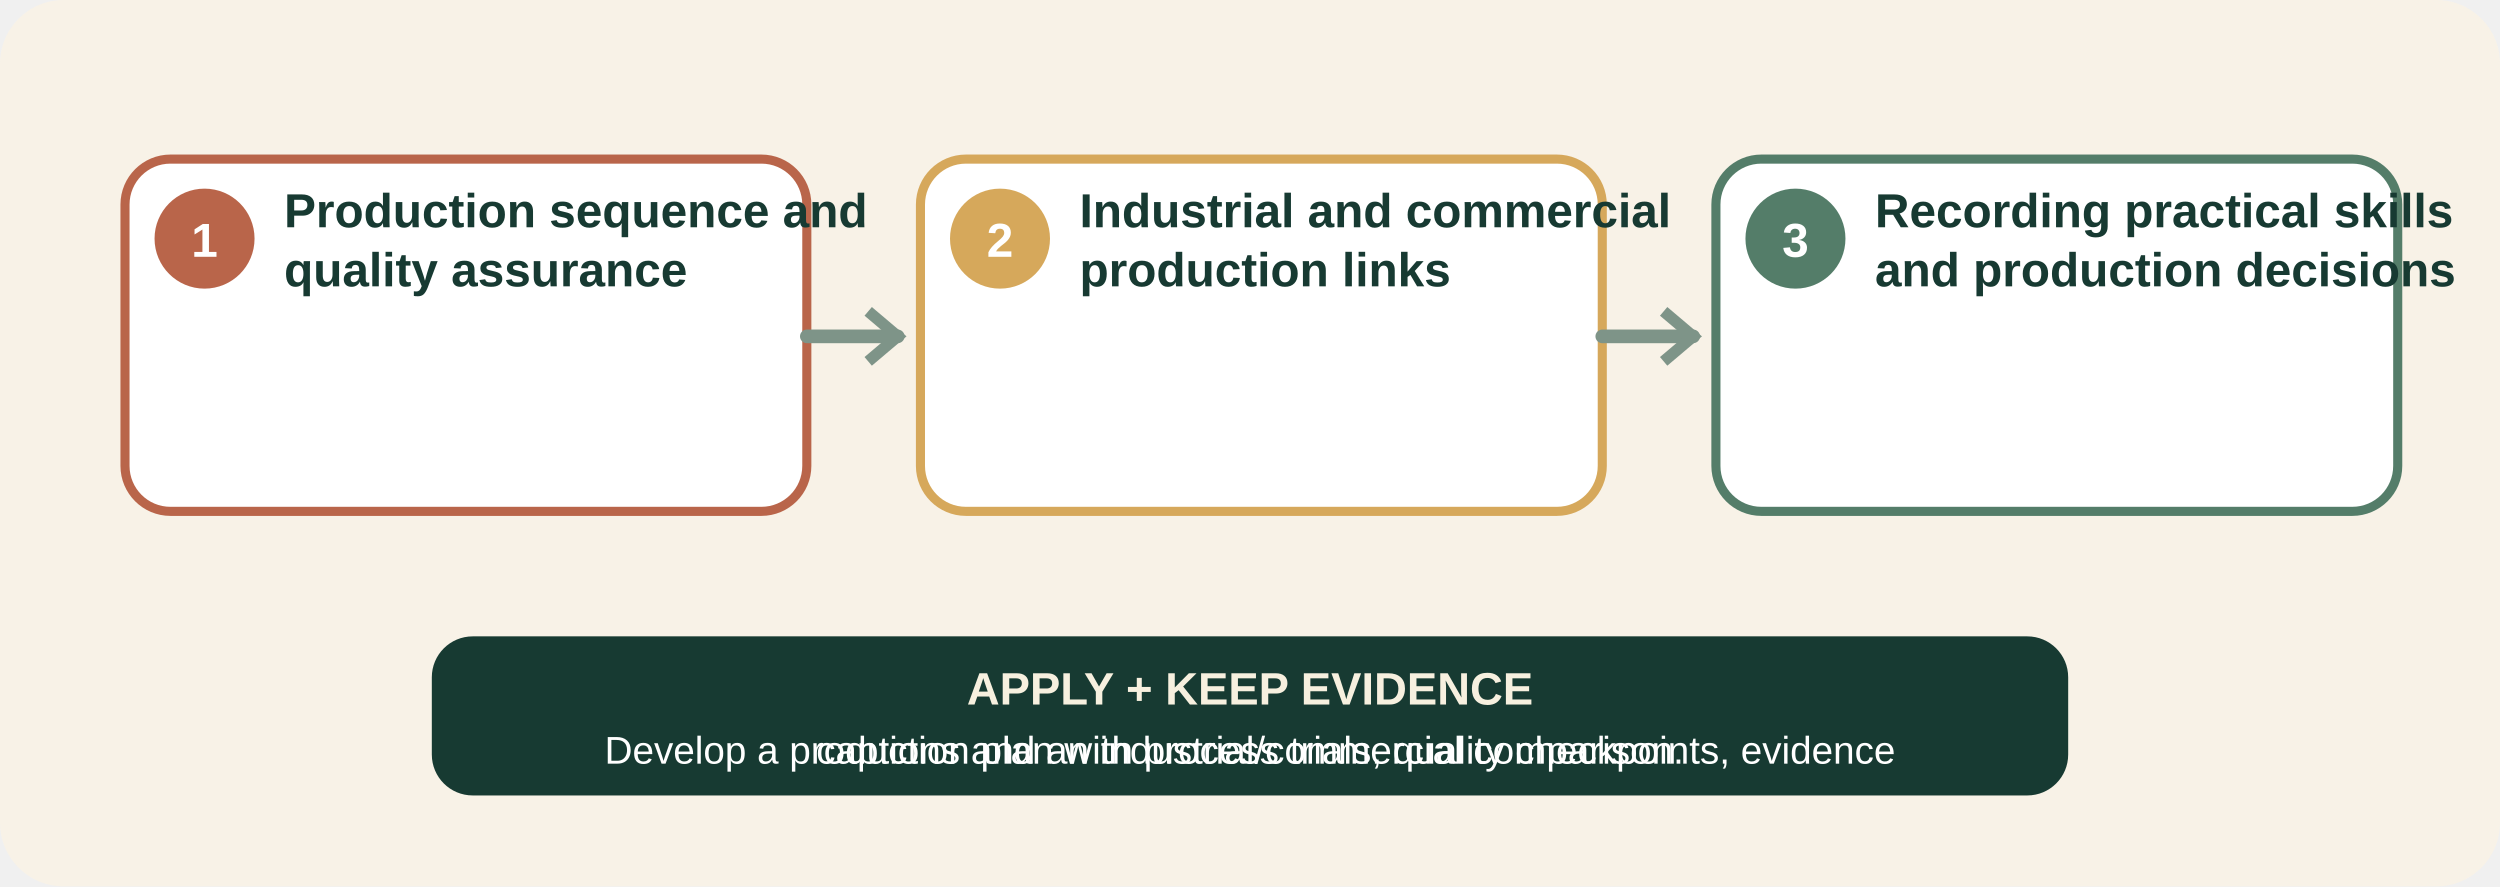
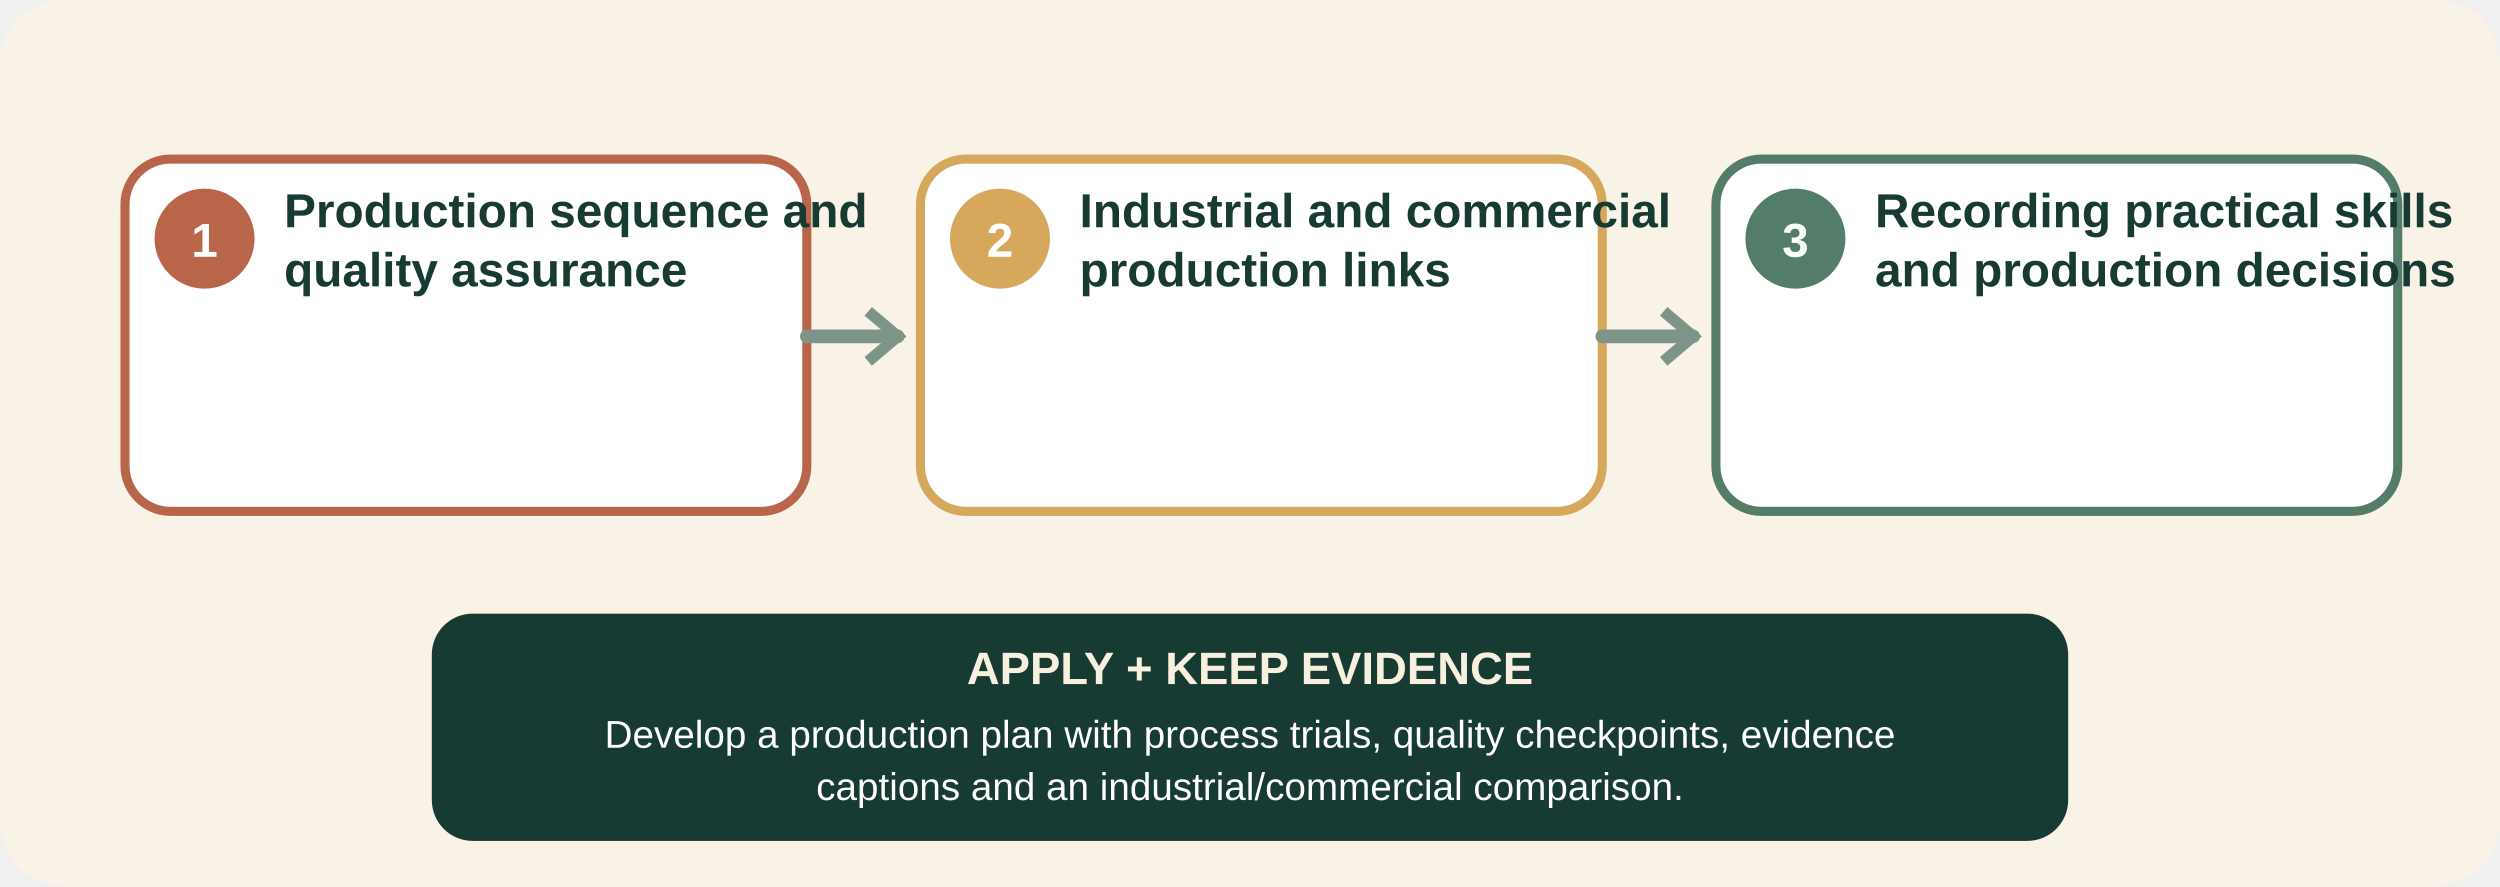
<svg xmlns="http://www.w3.org/2000/svg" viewBox="0 0 1100 390" role="img" aria-labelledby="title desc">
  <rect width="1100" height="390" rx="28" fill="#f8f2e7" />
  <rect x="55" y="70" width="300" height="155" rx="20" fill="#fff" stroke="#b9654a" stroke-width="4" />
  <circle cx="90" cy="105" r="22" fill="#b9654a" />
  <text x="90" y="113" text-anchor="middle" font-family="Arial" font-size="21" font-weight="700" fill="#fff">1</text>
  <text x="125" y="100" font-family="Arial" font-size="21" font-weight="700" fill="#173a32">Production sequence and</text>
  <text x="125" y="126" font-family="Arial" font-size="21" font-weight="700" fill="#173a32">quality assurance</text>
  <path d="M355 148H395" stroke="#7e9488" stroke-width="6" stroke-linecap="round" />
  <path d="M382 137l13 11-13 11" fill="none" stroke="#7e9488" stroke-width="5" />
  <rect x="405" y="70" width="300" height="155" rx="20" fill="#fff" stroke="#d6a85b" stroke-width="4" />
  <circle cx="440" cy="105" r="22" fill="#d6a85b" />
  <text x="440" y="113" text-anchor="middle" font-family="Arial" font-size="21" font-weight="700" fill="#fff">2</text>
  <text x="475" y="100" font-family="Arial" font-size="21" font-weight="700" fill="#173a32">Industrial and commercial</text>
  <text x="475" y="126" font-family="Arial" font-size="21" font-weight="700" fill="#173a32">production links</text>
  <path d="M705 148H745" stroke="#7e9488" stroke-width="6" stroke-linecap="round" />
  <path d="M732 137l13 11-13 11" fill="none" stroke="#7e9488" stroke-width="5" />
  <rect x="755" y="70" width="300" height="155" rx="20" fill="#fff" stroke="#547d69" stroke-width="4" />
  <circle cx="790" cy="105" r="22" fill="#547d69" />
  <text x="790" y="113" text-anchor="middle" font-family="Arial" font-size="21" font-weight="700" fill="#fff">3</text>
  <text x="825" y="100" font-family="Arial" font-size="21" font-weight="700" fill="#173a32">Recording practical skills</text>
  <text x="825" y="126" font-family="Arial" font-size="21" font-weight="700" fill="#173a32">and production decisions</text>
-   <rect x="190" y="280" width="720" height="70" rx="18" fill="#173a32" />
-   <text x="550" y="310" text-anchor="middle" font-family="Arial" font-size="20" font-weight="700" fill="#f7f0df">APPLY + KEEP EVIDENCE</text>
-   <text x="550" y="336" text-anchor="middle" font-family="Arial" font-size="17" fill="#fff">Develop a production plan with process trials, quality checkpoints, evidence</text>
-   <text x="550" y="336" text-anchor="middle" font-family="Arial" font-size="17" fill="#fff">captions and an industrial/commercial comparison.</text>
+   <rect x="190" y="270" width="720" height="100" rx="18" fill="#173a32" />
+   <text x="550" y="301" text-anchor="middle" font-family="Arial" font-size="20" font-weight="700" fill="#f7f0df">APPLY + KEEP EVIDENCE</text>
+   <text x="550" y="329" text-anchor="middle" font-family="Arial" font-size="17" fill="#fff">Develop a production plan with process trials, quality checkpoints, evidence</text>
+   <text x="550" y="352" text-anchor="middle" font-family="Arial" font-size="17" fill="#fff">captions and an industrial/commercial comparison.</text>
</svg>
